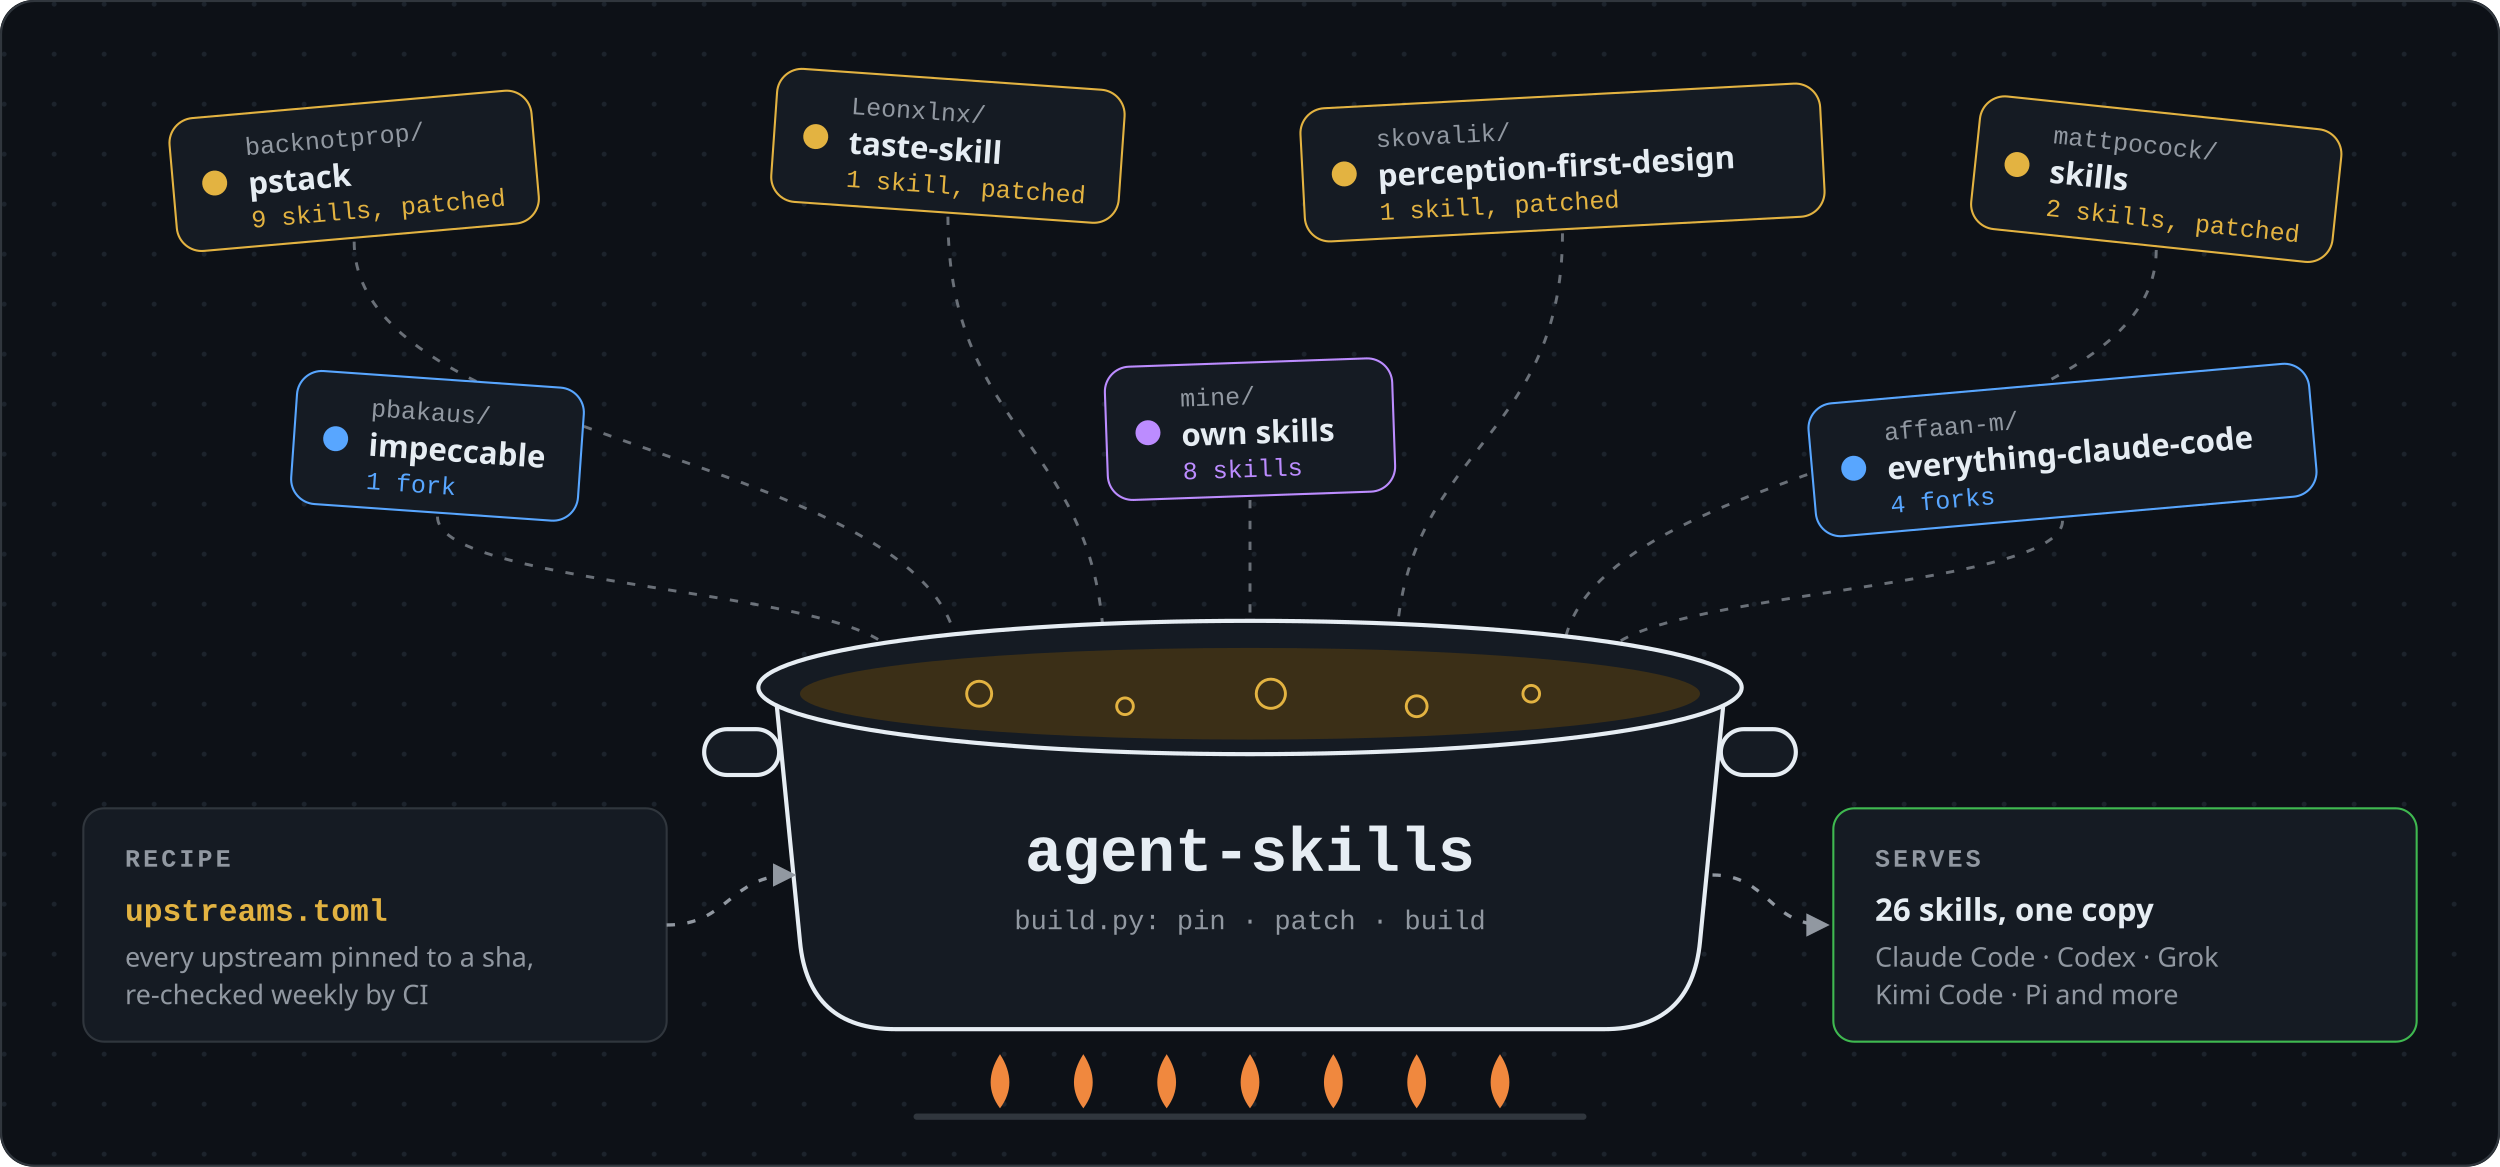
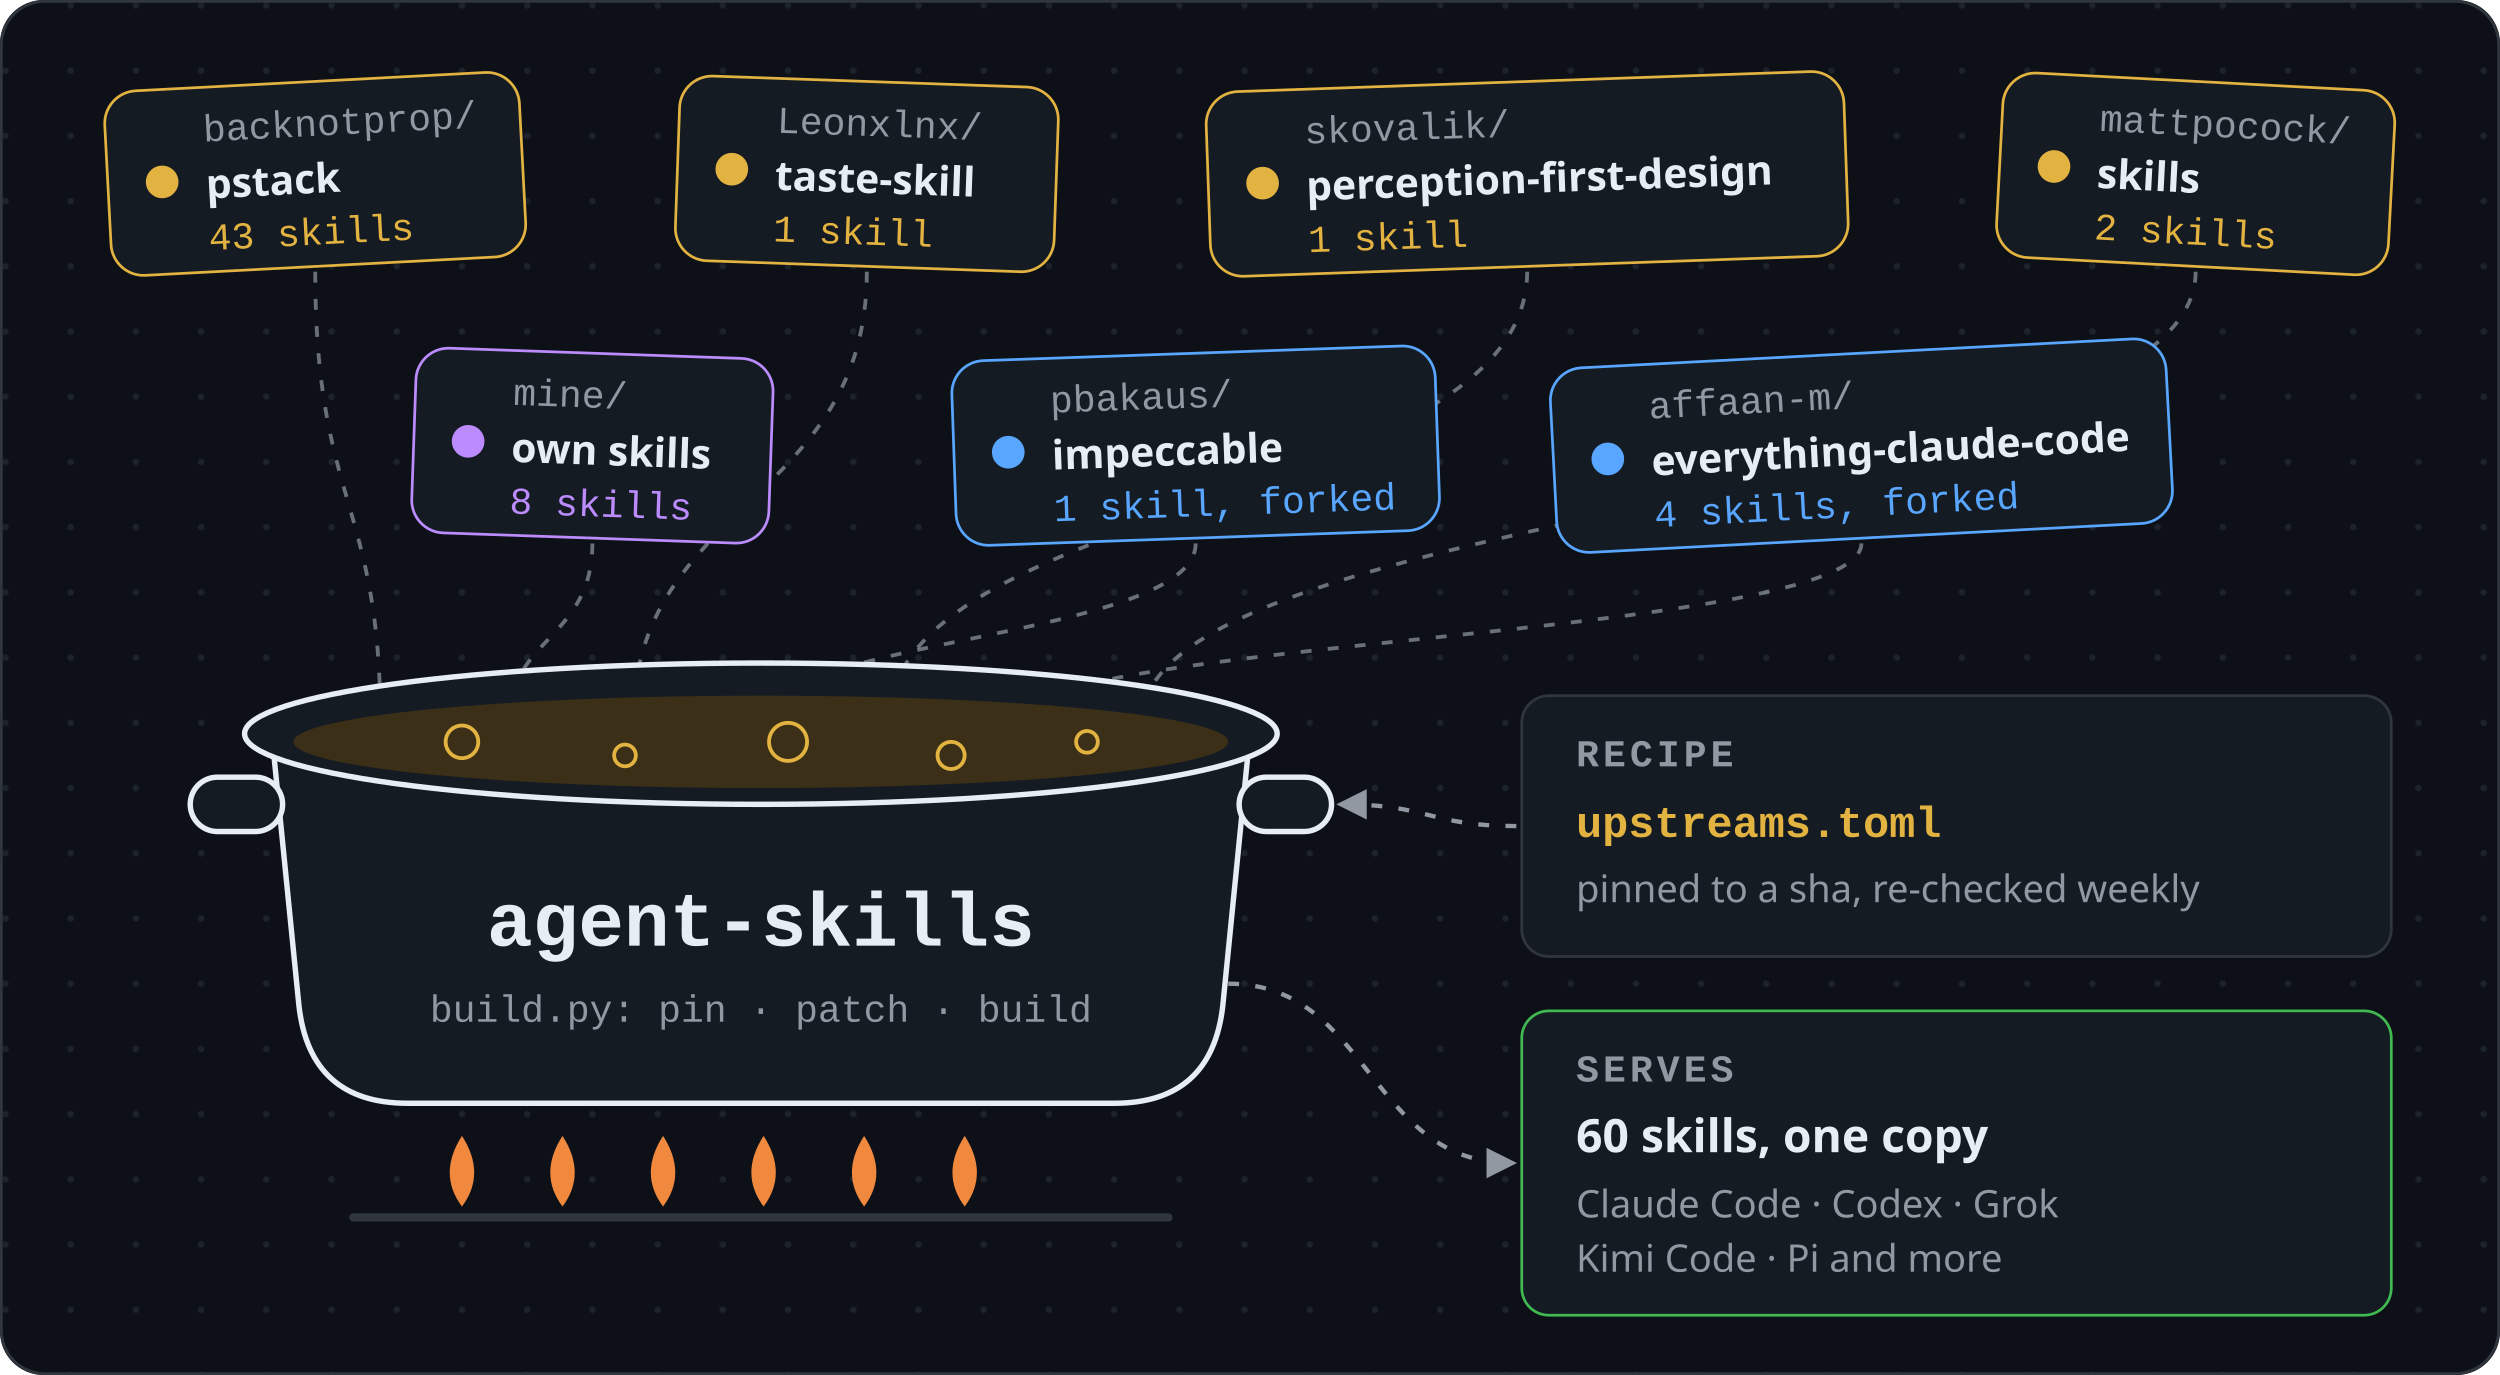
- <svg xmlns="http://www.w3.org/2000/svg" width="1200" height="560" viewBox="0 0 1200 560" role="img" aria-labelledby="t">
+ <svg xmlns="http://www.w3.org/2000/svg" width="920" height="506" viewBox="0 0 920 506" role="img" aria-labelledby="t">
  <style>
  .sans { font-family: -apple-system, BlinkMacSystemFont, 'Segoe UI', 'Noto Sans', Helvetica, Arial, sans-serif; }
  .mono { font-family: ui-monospace, SFMono-Regular, 'SF Mono', Menlo, Consolas, 'Liberation Mono', monospace; }
  .flow { stroke-dasharray: 4 6; animation: flow 1.2s linear infinite; }
  @keyframes flow { to { stroke-dashoffset: -20; } }
  .bob { animation: bob 3.2s ease-in-out infinite; } @keyframes bob { 50% { transform: translateY(6px); } }  .bubble { transform-box: fill-box; transform-origin: center; animation: pop 2.5s ease-in-out infinite; } @keyframes pop { 50% { transform: scale(1.35); } } .flame { transform-box: fill-box; transform-origin: bottom; animation: flick 0.9s ease-in-out infinite alternate; } @keyframes flick { to { transform: scaleY(0.75); } }
-   @media (prefers-reduced-motion: reduce) { * { animation: none !important; transform: none !important; } }
+   @media (prefers-reduced-motion: reduce) { * { animation: none !important; } }
</style>
  <defs>
    <pattern id="dots" width="24" height="24" patternUnits="userSpaceOnUse">
      <circle cx="2" cy="2" r="1.2" fill="#1c232c" />
    </pattern>
    <marker id="arrow" viewBox="0 0 10 10" refX="8" refY="5" markerWidth="7" markerHeight="7" orient="auto-start-reverse">
      <path d="M0,0 L10,5 L0,10 z" fill="#9198a1" />
    </marker>
  </defs>
-   <rect width="1200" height="560" rx="16" fill="#0d1117" />
-   <rect width="1200" height="560" rx="16" fill="url(#dots)" />
-   <rect x="0.5" y="0.5" width="1199" height="559" rx="16" fill="none" stroke="#30363d" />
-   <path class="flow" d="M170,116 C170,217.0 460,217.0 460,318" fill="none" stroke="#9198a1" stroke-width="1.4" opacity="0.7" />
-   <path class="flow" d="M455,104 C455,211.0 530,211.0 530,318" fill="none" stroke="#9198a1" stroke-width="1.4" opacity="0.7" />
-   <path class="flow" d="M750,112 C750,215.0 670,215.0 670,318" fill="none" stroke="#9198a1" stroke-width="1.4" opacity="0.7" />
-   <path class="flow" d="M1035,120 C1035,219.0 750,219.0 750,318" fill="none" stroke="#9198a1" stroke-width="1.4" opacity="0.7" />
-   <path class="flow" d="M210,248 C210,283.0 430,283.0 430,318" fill="none" stroke="#9198a1" stroke-width="1.4" opacity="0.7" />
-   <path class="flow" d="M990,250 C990,284.0 770,284.0 770,318" fill="none" stroke="#9198a1" stroke-width="1.4" opacity="0.7" />
-   <path class="flow" d="M600,240 C600,279.0 600,279.0 600,318" fill="none" stroke="#9198a1" stroke-width="1.4" opacity="0.7" />
-   <g transform="translate(170,82) rotate(-5)">
+   <rect width="920" height="506" rx="16" fill="#0d1117" />
+   <rect width="920" height="506" rx="16" fill="url(#dots)" />
+   <rect x="0.5" y="0.5" width="919" height="505" rx="16" fill="none" stroke="#30363d" />
+   <path class="flow" d="M116,100 C116,185.0 140,185.0 140,266" fill="none" stroke="#9198a1" stroke-width="1.4" opacity="0.7" />
+   <path class="flow" d="M218,200 C218,235.0 187,235.0 187,266" fill="none" stroke="#9198a1" stroke-width="1.4" opacity="0.7" />
+   <path class="flow" d="M319,100 C319,185.0 233,185.0 233,266" fill="none" stroke="#9198a1" stroke-width="1.4" opacity="0.7" />
+   <path class="flow" d="M440,200 C440,235.0 280,235.0 280,266" fill="none" stroke="#9198a1" stroke-width="1.4" opacity="0.7" />
+   <path class="flow" d="M562,100 C562,185.0 327,185.0 327,266" fill="none" stroke="#9198a1" stroke-width="1.4" opacity="0.7" />
+   <path class="flow" d="M685,200 C685,235.0 373,235.0 373,266" fill="none" stroke="#9198a1" stroke-width="1.4" opacity="0.7" />
+   <path class="flow" d="M808,100 C808,185.0 420,185.0 420,266" fill="none" stroke="#9198a1" stroke-width="1.4" opacity="0.7" />
+   <g transform="translate(116,64) rotate(-3)">
    <g class="bob" style="animation-delay:0.0s">
-       <rect x="-87.2" y="-32" width="174.4" height="64" rx="12" fill="#151b23" stroke="#e3b341" />
-       <circle cx="-67.2" cy="0" r="6" fill="#e3b341" />
-       <text x="-51.2" y="-12" class="mono" font-size="12" font-weight="400" fill="#9198a1" text-anchor="start">backnotprop/</text>
-       <text x="-51.2" y="7" class="sans" font-size="15" font-weight="700" fill="#e6edf3" text-anchor="start">pstack</text>
-       <text x="-51.2" y="23" class="mono" font-size="12" font-weight="400" fill="#e3b341" text-anchor="start">9 skills, patched</text>
+       <rect x="-76.4" y="-34" width="152.8" height="68" rx="12" fill="#151b23" stroke="#e3b341" />
+       <circle cx="-56.4" cy="0" r="6" fill="#e3b341" />
+       <text x="-40.4" y="-14" class="mono" font-size="14" font-weight="400" fill="#9198a1" text-anchor="start">backnotprop/</text>
+       <text x="-40.4" y="7" class="sans" font-size="15" font-weight="700" fill="#e6edf3" text-anchor="start">pstack</text>
+       <text x="-40.4" y="26" class="mono" font-size="14" font-weight="400" fill="#e3b341" text-anchor="start">43 skills</text>
    </g>
  </g>
-   <g transform="translate(455,70) rotate(4)">
+   <g transform="translate(319,64) rotate(2)">
    <g class="bob" style="animation-delay:0.4s">
-       <rect x="-83.6" y="-32" width="167.2" height="64" rx="12" fill="#151b23" stroke="#e3b341" />
-       <circle cx="-63.6" cy="0" r="6" fill="#e3b341" />
-       <text x="-47.6" y="-12" class="mono" font-size="12" font-weight="400" fill="#9198a1" text-anchor="start">Leonxlnx/</text>
-       <text x="-47.6" y="7" class="sans" font-size="15" font-weight="700" fill="#e6edf3" text-anchor="start">taste-skill</text>
-       <text x="-47.6" y="23" class="mono" font-size="12" font-weight="400" fill="#e3b341" text-anchor="start">1 skill, patched</text>
+       <rect x="-69.725" y="-34" width="139.45" height="68" rx="12" fill="#151b23" stroke="#e3b341" />
+       <circle cx="-49.725" cy="0" r="6" fill="#e3b341" />
+       <text x="-33.725" y="-14" class="mono" font-size="14" font-weight="400" fill="#9198a1" text-anchor="start">Leonxlnx/</text>
+       <text x="-33.725" y="7" class="sans" font-size="15" font-weight="700" fill="#e6edf3" text-anchor="start">taste-skill</text>
+       <text x="-33.725" y="26" class="mono" font-size="14" font-weight="400" fill="#e3b341" text-anchor="start">1 skill</text>
    </g>
  </g>
-   <g transform="translate(750,78) rotate(-3)">
+   <g transform="translate(562,64) rotate(-2)">
    <g class="bob" style="animation-delay:0.8s">
-       <rect x="-124.9" y="-32" width="249.8" height="64" rx="12" fill="#151b23" stroke="#e3b341" />
-       <circle cx="-104.9" cy="0" r="6" fill="#e3b341" />
-       <text x="-88.9" y="-12" class="mono" font-size="12" font-weight="400" fill="#9198a1" text-anchor="start">skovalik/</text>
-       <text x="-88.9" y="7" class="sans" font-size="15" font-weight="700" fill="#e6edf3" text-anchor="start">perception-first-design</text>
-       <text x="-88.9" y="23" class="mono" font-size="12" font-weight="400" fill="#e3b341" text-anchor="start">1 skill, patched</text>
+       <rect x="-117.425" y="-34" width="234.85" height="68" rx="12" fill="#151b23" stroke="#e3b341" />
+       <circle cx="-97.425" cy="0" r="6" fill="#e3b341" />
+       <text x="-81.425" y="-14" class="mono" font-size="14" font-weight="400" fill="#9198a1" text-anchor="start">skovalik/</text>
+       <text x="-81.425" y="7" class="sans" font-size="15" font-weight="700" fill="#e6edf3" text-anchor="start">perception-first-design</text>
+       <text x="-81.425" y="26" class="mono" font-size="14" font-weight="400" fill="#e3b341" text-anchor="start">1 skill</text>
    </g>
  </g>
-   <g transform="translate(1035,86) rotate(6)">
+   <g transform="translate(808,64) rotate(3)">
    <g class="bob" style="animation-delay:1.2s">
-       <rect x="-87.2" y="-32" width="174.4" height="64" rx="12" fill="#151b23" stroke="#e3b341" />
-       <circle cx="-67.2" cy="0" r="6" fill="#e3b341" />
-       <text x="-51.2" y="-12" class="mono" font-size="12" font-weight="400" fill="#9198a1" text-anchor="start">mattpocock/</text>
-       <text x="-51.2" y="7" class="sans" font-size="15" font-weight="700" fill="#e6edf3" text-anchor="start">skills</text>
-       <text x="-51.2" y="23" class="mono" font-size="12" font-weight="400" fill="#e3b341" text-anchor="start">2 skills, patched</text>
+       <rect x="-72.2" y="-34" width="144.4" height="68" rx="12" fill="#151b23" stroke="#e3b341" />
+       <circle cx="-52.2" cy="0" r="6" fill="#e3b341" />
+       <text x="-36.2" y="-14" class="mono" font-size="14" font-weight="400" fill="#9198a1" text-anchor="start">mattpocock/</text>
+       <text x="-36.2" y="7" class="sans" font-size="15" font-weight="700" fill="#e6edf3" text-anchor="start">skills</text>
+       <text x="-36.2" y="26" class="mono" font-size="14" font-weight="400" fill="#e3b341" text-anchor="start">2 skills</text>
    </g>
  </g>
-   <g transform="translate(210,214) rotate(4)">
+   <g transform="translate(218,164) rotate(2)">
    <g class="bob" style="animation-delay:1.6s">
-       <rect x="-69.0" y="-32" width="138.0" height="64" rx="12" fill="#151b23" stroke="#58a6ff" />
-       <circle cx="-49.0" cy="0" r="6" fill="#58a6ff" />
-       <text x="-33.0" y="-12" class="mono" font-size="12" font-weight="400" fill="#9198a1" text-anchor="start">pbakaus/</text>
-       <text x="-33.0" y="7" class="sans" font-size="15" font-weight="700" fill="#e6edf3" text-anchor="start">impeccable</text>
-       <text x="-33.0" y="23" class="mono" font-size="12" font-weight="400" fill="#58a6ff" text-anchor="start">1 fork</text>
+       <rect x="-65.75" y="-34" width="131.5" height="68" rx="12" fill="#151b23" stroke="#bc8cff" />
+       <circle cx="-45.75" cy="0" r="6" fill="#bc8cff" />
+       <text x="-29.75" y="-14" class="mono" font-size="14" font-weight="400" fill="#9198a1" text-anchor="start">mine/</text>
+       <text x="-29.75" y="7" class="sans" font-size="15" font-weight="700" fill="#e6edf3" text-anchor="start">own skills</text>
+       <text x="-29.75" y="26" class="mono" font-size="14" font-weight="400" fill="#bc8cff" text-anchor="start">8 skills</text>
    </g>
  </g>
-   <g transform="translate(990,216) rotate(-5)">
+   <g transform="translate(440,164) rotate(-2)">
    <g class="bob" style="animation-delay:2.0s">
-       <rect x="-120.6" y="-32" width="241.2" height="64" rx="12" fill="#151b23" stroke="#58a6ff" />
-       <circle cx="-100.6" cy="0" r="6" fill="#58a6ff" />
-       <text x="-84.6" y="-12" class="mono" font-size="12" font-weight="400" fill="#9198a1" text-anchor="start">affaan-m/</text>
-       <text x="-84.6" y="7" class="sans" font-size="15" font-weight="700" fill="#e6edf3" text-anchor="start">everything-claude-code</text>
-       <text x="-84.6" y="23" class="mono" font-size="12" font-weight="400" fill="#58a6ff" text-anchor="start">4 forks</text>
+       <rect x="-89.0" y="-34" width="178.0" height="68" rx="12" fill="#151b23" stroke="#58a6ff" />
+       <circle cx="-69.0" cy="0" r="6" fill="#58a6ff" />
+       <text x="-53.0" y="-14" class="mono" font-size="14" font-weight="400" fill="#9198a1" text-anchor="start">pbakaus/</text>
+       <text x="-53.0" y="7" class="sans" font-size="15" font-weight="700" fill="#e6edf3" text-anchor="start">impeccable</text>
+       <text x="-53.0" y="26" class="mono" font-size="14" font-weight="400" fill="#58a6ff" text-anchor="start">1 skill, forked</text>
    </g>
  </g>
-   <g transform="translate(600,206) rotate(-2)">
+   <g transform="translate(685,164) rotate(-3)">
    <g class="bob" style="animation-delay:2.4s">
-       <rect x="-69.0" y="-32" width="138.0" height="64" rx="12" fill="#151b23" stroke="#bc8cff" />
-       <circle cx="-49.0" cy="0" r="6" fill="#bc8cff" />
-       <text x="-33.0" y="-12" class="mono" font-size="12" font-weight="400" fill="#9198a1" text-anchor="start">mine/</text>
-       <text x="-33.0" y="7" class="sans" font-size="15" font-weight="700" fill="#e6edf3" text-anchor="start">own skills</text>
-       <text x="-33.0" y="23" class="mono" font-size="12" font-weight="400" fill="#bc8cff" text-anchor="start">8 skills</text>
+       <rect x="-113.45" y="-34" width="226.9" height="68" rx="12" fill="#151b23" stroke="#58a6ff" />
+       <circle cx="-93.45" cy="0" r="6" fill="#58a6ff" />
+       <text x="-77.45" y="-14" class="mono" font-size="14" font-weight="400" fill="#9198a1" text-anchor="start">affaan-m/</text>
+       <text x="-77.45" y="7" class="sans" font-size="15" font-weight="700" fill="#e6edf3" text-anchor="start">everything-claude-code</text>
+       <text x="-77.45" y="26" class="mono" font-size="14" font-weight="400" fill="#58a6ff" text-anchor="start">4 skills, forked</text>
    </g>
  </g>
-   <path d="M372,330 L384,452 Q388,494 430,494 L770,494 Q812,494 816,452 L828,330 Z" fill="#151b23" stroke="#e6edf3" stroke-width="2" />
-   <rect x="338" y="350" width="36" height="22" rx="11" fill="#151b23" stroke="#e6edf3" stroke-width="2" />
-   <rect x="826" y="350" width="36" height="22" rx="11" fill="#151b23" stroke="#e6edf3" stroke-width="2" />
-   <ellipse cx="600" cy="330" rx="236" ry="32" fill="#151b23" stroke="#e6edf3" stroke-width="2" />
-   <ellipse cx="600" cy="333" rx="216" ry="22" fill="#3b2f17" />
-   <circle class="bubble" style="animation-delay:0.0s" cx="470" cy="333" r="6" fill="none" stroke="#e3b341" stroke-width="1.4" />
-   <circle class="bubble" style="animation-delay:0.5s" cx="540" cy="339" r="4" fill="none" stroke="#e3b341" stroke-width="1.4" />
-   <circle class="bubble" style="animation-delay:1.0s" cx="610" cy="333" r="7" fill="none" stroke="#e3b341" stroke-width="1.4" />
-   <circle class="bubble" style="animation-delay:1.5s" cx="680" cy="339" r="5" fill="none" stroke="#e3b341" stroke-width="1.4" />
-   <circle class="bubble" style="animation-delay:2.0s" cx="735" cy="333" r="4" fill="none" stroke="#e3b341" stroke-width="1.4" />
-   <text x="600" y="418" class="mono" font-size="30" font-weight="700" fill="#e6edf3" text-anchor="middle">agent-skills</text>
-   <text x="600" y="446" class="mono" font-size="13" font-weight="400" fill="#9198a1" text-anchor="middle">build.py: pin · patch · build</text>
-   <path class="flame" style="animation-delay:0.0s" d="M480,532 q-9,-12 0,-26 q9,14 0,26 z" fill="#f0883e" />
-   <path class="flame" style="animation-delay:0.15s" d="M520,532 q-9,-12 0,-26 q9,14 0,26 z" fill="#f0883e" />
-   <path class="flame" style="animation-delay:0.3s" d="M560,532 q-9,-12 0,-26 q9,14 0,26 z" fill="#f0883e" />
-   <path class="flame" style="animation-delay:0.45s" d="M600,532 q-9,-12 0,-26 q9,14 0,26 z" fill="#f0883e" />
-   <path class="flame" style="animation-delay:0.6s" d="M640,532 q-9,-12 0,-26 q9,14 0,26 z" fill="#f0883e" />
-   <path class="flame" style="animation-delay:0.75s" d="M680,532 q-9,-12 0,-26 q9,14 0,26 z" fill="#f0883e" />
-   <path class="flame" style="animation-delay:0.9s" d="M720,532 q-9,-12 0,-26 q9,14 0,26 z" fill="#f0883e" />
-   <line x1="440" y1="536" x2="760" y2="536" stroke="#30363d" stroke-width="3" stroke-linecap="round" />
-   <rect x="40" y="388" width="280" height="112" rx="10" fill="#151b23" stroke="#30363d" />
-   <text x="60" y="416" class="mono" font-size="12" font-weight="600" fill="#9198a1" text-anchor="start" letter-spacing="1.5">RECIPE</text>
-   <text x="60" y="442" class="mono" font-size="15" font-weight="700" fill="#e3b341" text-anchor="start">upstreams.toml</text>
-   <text x="60" y="464" class="sans" font-size="13" font-weight="400" fill="#9198a1" text-anchor="start">every upstream pinned to a sha,</text>
-   <text x="60" y="482" class="sans" font-size="13" font-weight="400" fill="#9198a1" text-anchor="start">re-checked weekly by CI</text>
-   <rect x="880" y="388" width="280" height="112" rx="10" fill="#151b23" stroke="#3fb950" />
-   <text x="900" y="416" class="mono" font-size="12" font-weight="600" fill="#9198a1" text-anchor="start" letter-spacing="1.5">SERVES</text>
-   <text x="900" y="442" class="sans" font-size="15" font-weight="700" fill="#e6edf3" text-anchor="start">26 skills, one copy</text>
-   <text x="900" y="464" class="sans" font-size="13" font-weight="400" fill="#9198a1" text-anchor="start">Claude Code · Codex · Grok</text>
-   <text x="900" y="482" class="sans" font-size="13" font-weight="400" fill="#9198a1" text-anchor="start">Kimi Code · Pi and more</text>
-   <path class="flow" d="M320,444 C350.0,444 350.0,420 380,420" fill="none" stroke="#9198a1" stroke-width="1.6" marker-end="url(#arrow)" />
-   <path class="flow" d="M822,420 C849.0,420 849.0,444 876,444" fill="none" stroke="#9198a1" stroke-width="1.6" marker-end="url(#arrow)" />
+   <path d="M100,270 L110,370 Q114,406 150,406 L410,406 Q446,406 450,370 L460,270 Z" fill="#151b23" stroke="#e6edf3" stroke-width="2" />
+   <rect x="70" y="286" width="34" height="20" rx="10" fill="#151b23" stroke="#e6edf3" stroke-width="2" />
+   <rect x="456" y="286" width="34" height="20" rx="10" fill="#151b23" stroke="#e6edf3" stroke-width="2" />
+   <ellipse cx="280" cy="270" rx="190" ry="26" fill="#151b23" stroke="#e6edf3" stroke-width="2" />
+   <ellipse cx="280" cy="273" rx="172" ry="17" fill="#3b2f17" />
+   <circle class="bubble" style="animation-delay:0.0s" cx="170" cy="273" r="6" fill="none" stroke="#e3b341" stroke-width="1.4" />
+   <circle class="bubble" style="animation-delay:0.5s" cx="230" cy="278" r="4" fill="none" stroke="#e3b341" stroke-width="1.4" />
+   <circle class="bubble" style="animation-delay:1.0s" cx="290" cy="273" r="7" fill="none" stroke="#e3b341" stroke-width="1.4" />
+   <circle class="bubble" style="animation-delay:1.5s" cx="350" cy="278" r="5" fill="none" stroke="#e3b341" stroke-width="1.4" />
+   <circle class="bubble" style="animation-delay:2.0s" cx="400" cy="273" r="4" fill="none" stroke="#e3b341" stroke-width="1.4" />
+   <text x="280" y="348" class="mono" font-size="28" font-weight="700" fill="#e6edf3" text-anchor="middle">agent-skills</text>
+   <text x="280" y="376" class="mono" font-size="14" font-weight="400" fill="#9198a1" text-anchor="middle">build.py: pin · patch · build</text>
+   <path class="flame" style="animation-delay:0.0s" d="M170,444 q-9,-12 0,-26 q9,14 0,26 z" fill="#f0883e" />
+   <path class="flame" style="animation-delay:0.15s" d="M207,444 q-9,-12 0,-26 q9,14 0,26 z" fill="#f0883e" />
+   <path class="flame" style="animation-delay:0.3s" d="M244,444 q-9,-12 0,-26 q9,14 0,26 z" fill="#f0883e" />
+   <path class="flame" style="animation-delay:0.45s" d="M281,444 q-9,-12 0,-26 q9,14 0,26 z" fill="#f0883e" />
+   <path class="flame" style="animation-delay:0.6s" d="M318,444 q-9,-12 0,-26 q9,14 0,26 z" fill="#f0883e" />
+   <path class="flame" style="animation-delay:0.75s" d="M355,444 q-9,-12 0,-26 q9,14 0,26 z" fill="#f0883e" />
+   <line x1="130" y1="448" x2="430" y2="448" stroke="#30363d" stroke-width="3" stroke-linecap="round" />
+   <rect x="560" y="256" width="320" height="96" rx="10" fill="#151b23" stroke="#30363d" />
+   <text x="580" y="282" class="mono" font-size="14" font-weight="600" fill="#9198a1" text-anchor="start" letter-spacing="1.5">RECIPE</text>
+   <text x="580" y="308" class="mono" font-size="16" font-weight="700" fill="#e3b341" text-anchor="start">upstreams.toml</text>
+   <text x="580" y="332" class="sans" font-size="14" font-weight="400" fill="#9198a1" text-anchor="start">pinned to a sha, re-checked weekly</text>
+   <rect x="560" y="372" width="320" height="112" rx="10" fill="#151b23" stroke="#3fb950" />
+   <text x="580" y="398" class="mono" font-size="14" font-weight="600" fill="#9198a1" text-anchor="start" letter-spacing="1.5">SERVES</text>
+   <text x="580" y="424" class="sans" font-size="17" font-weight="700" fill="#e6edf3" text-anchor="start">60 skills, one copy</text>
+   <text x="580" y="448" class="sans" font-size="14" font-weight="400" fill="#9198a1" text-anchor="start">Claude Code · Codex · Grok</text>
+   <text x="580" y="468" class="sans" font-size="14" font-weight="400" fill="#9198a1" text-anchor="start">Kimi Code · Pi and more</text>
+   <path class="flow" d="M558,304 C526.0,304 526.0,296 494,296" fill="none" stroke="#9198a1" stroke-width="1.6" marker-end="url(#arrow)" />
+   <path class="flow" d="M452,362 C504.0,362 504.0,428 556,428" fill="none" stroke="#9198a1" stroke-width="1.6" marker-end="url(#arrow)" />
</svg>
